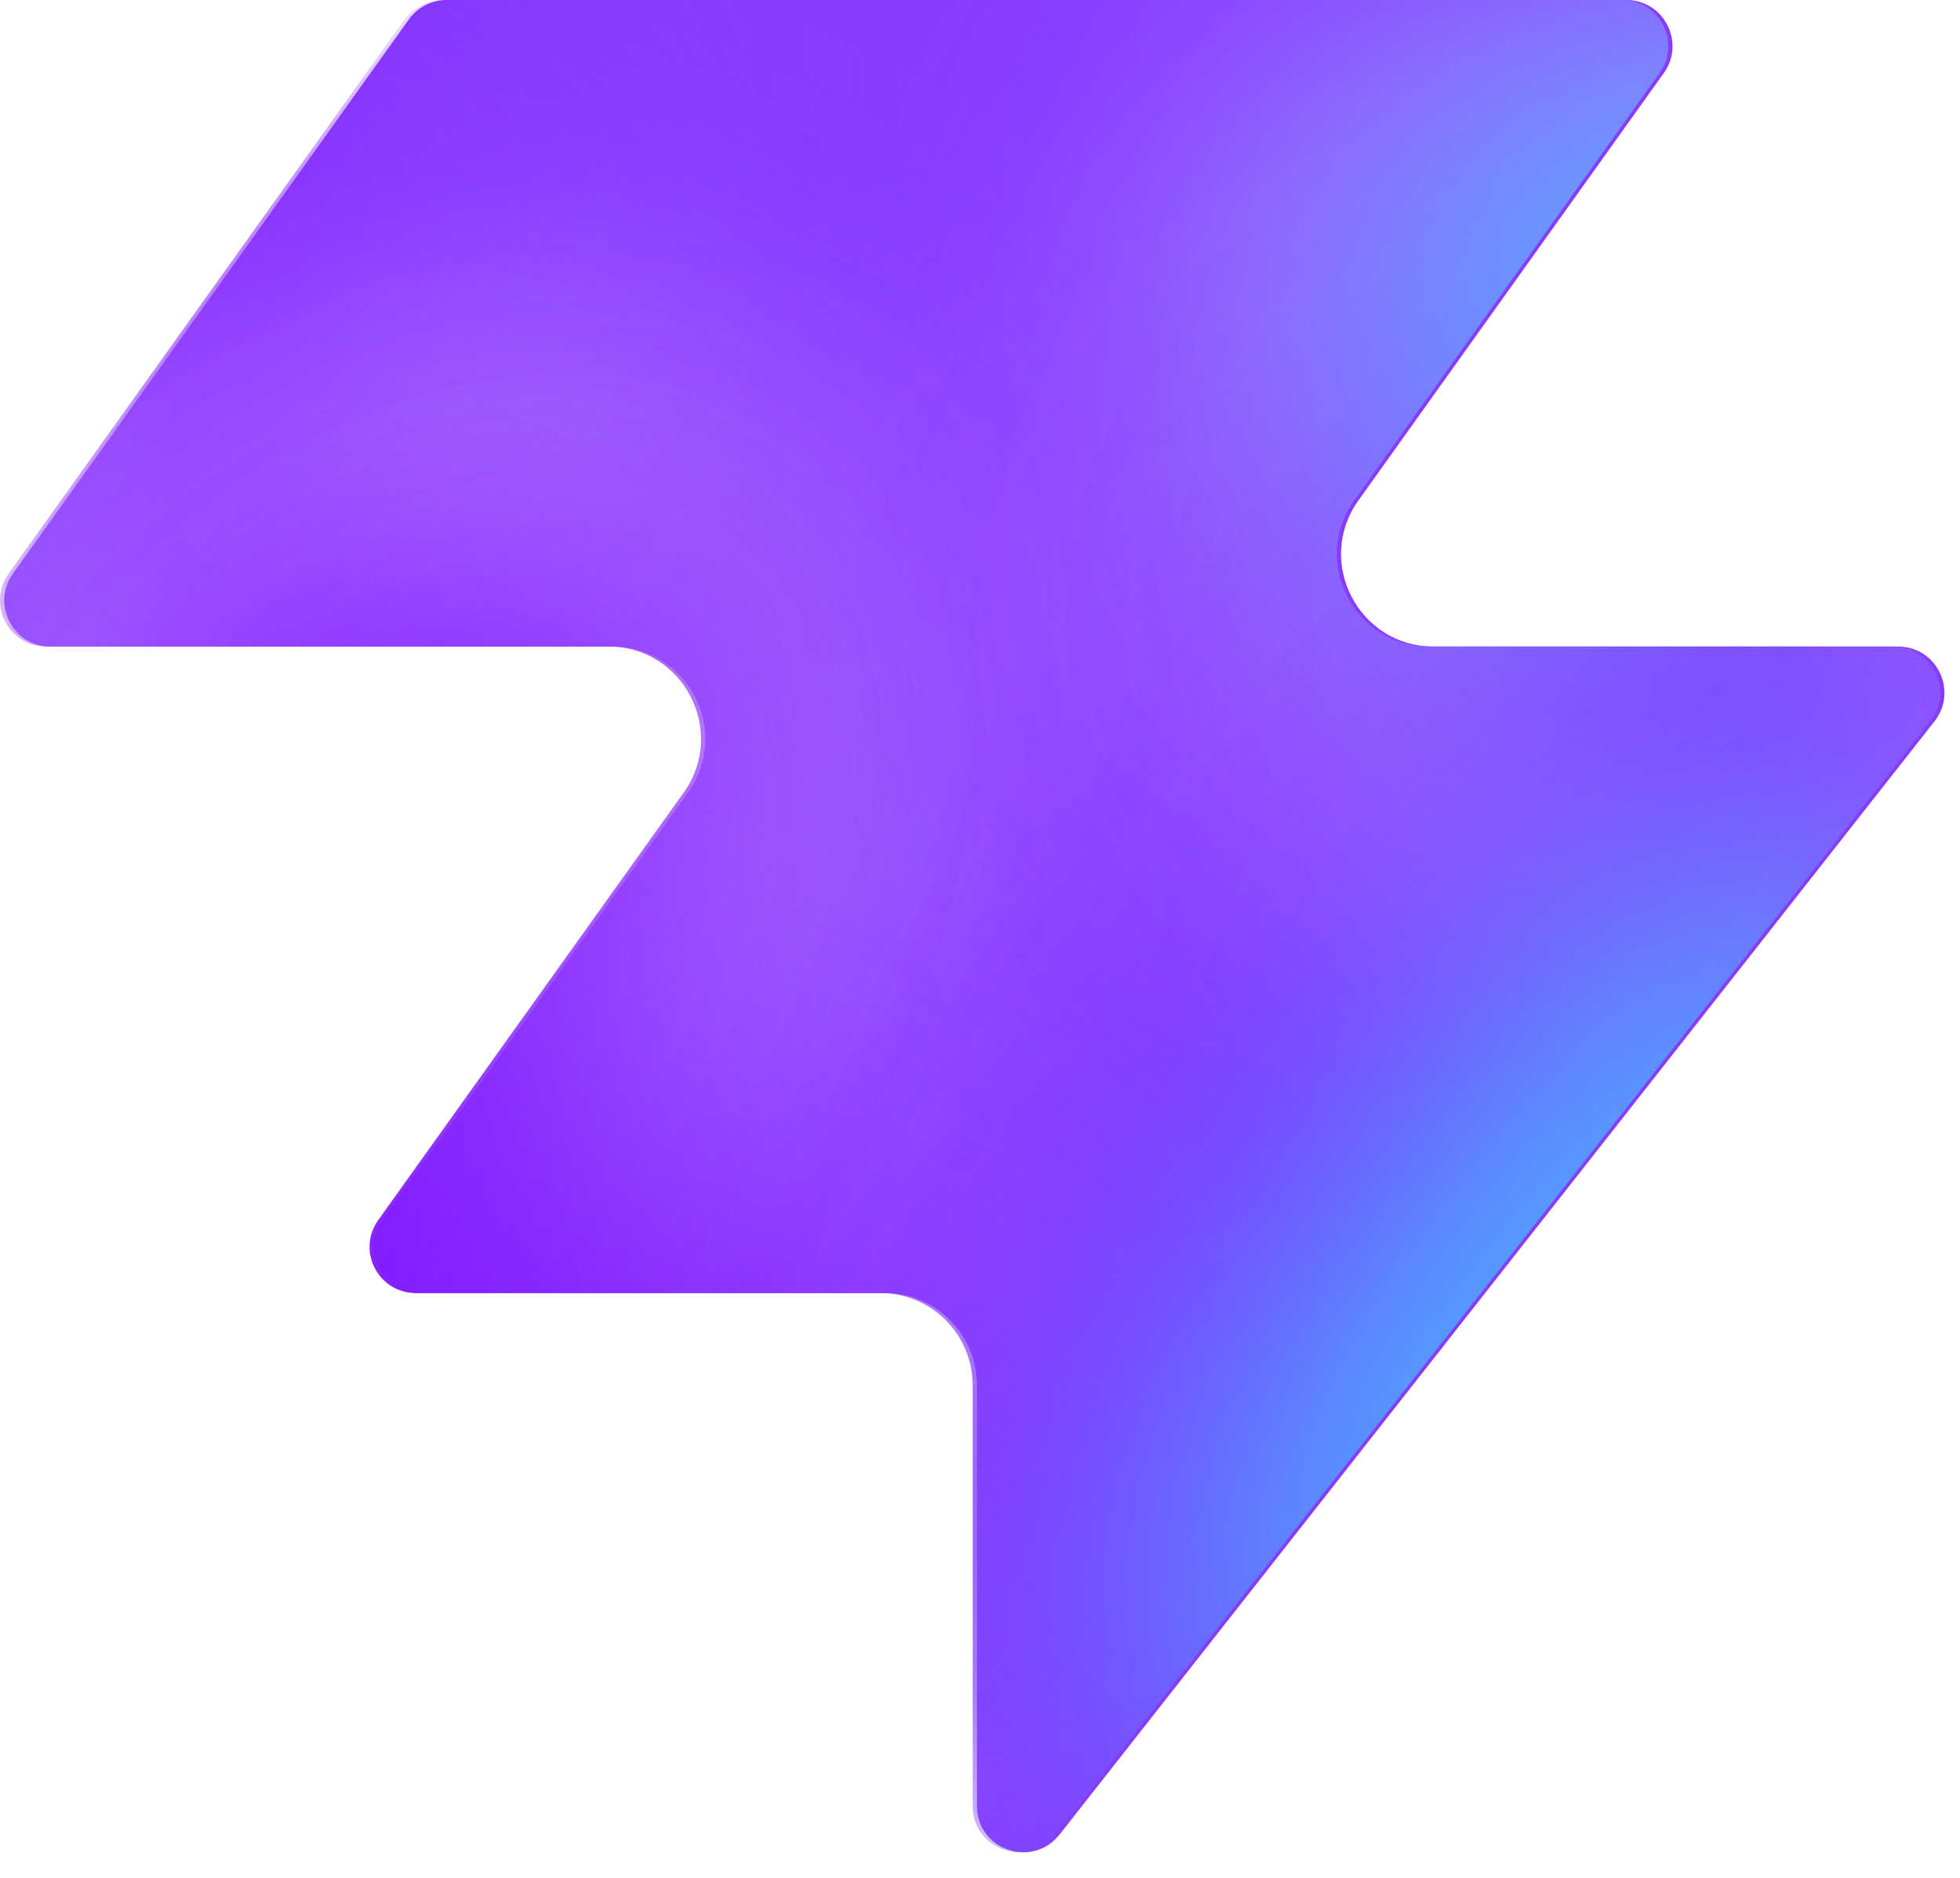
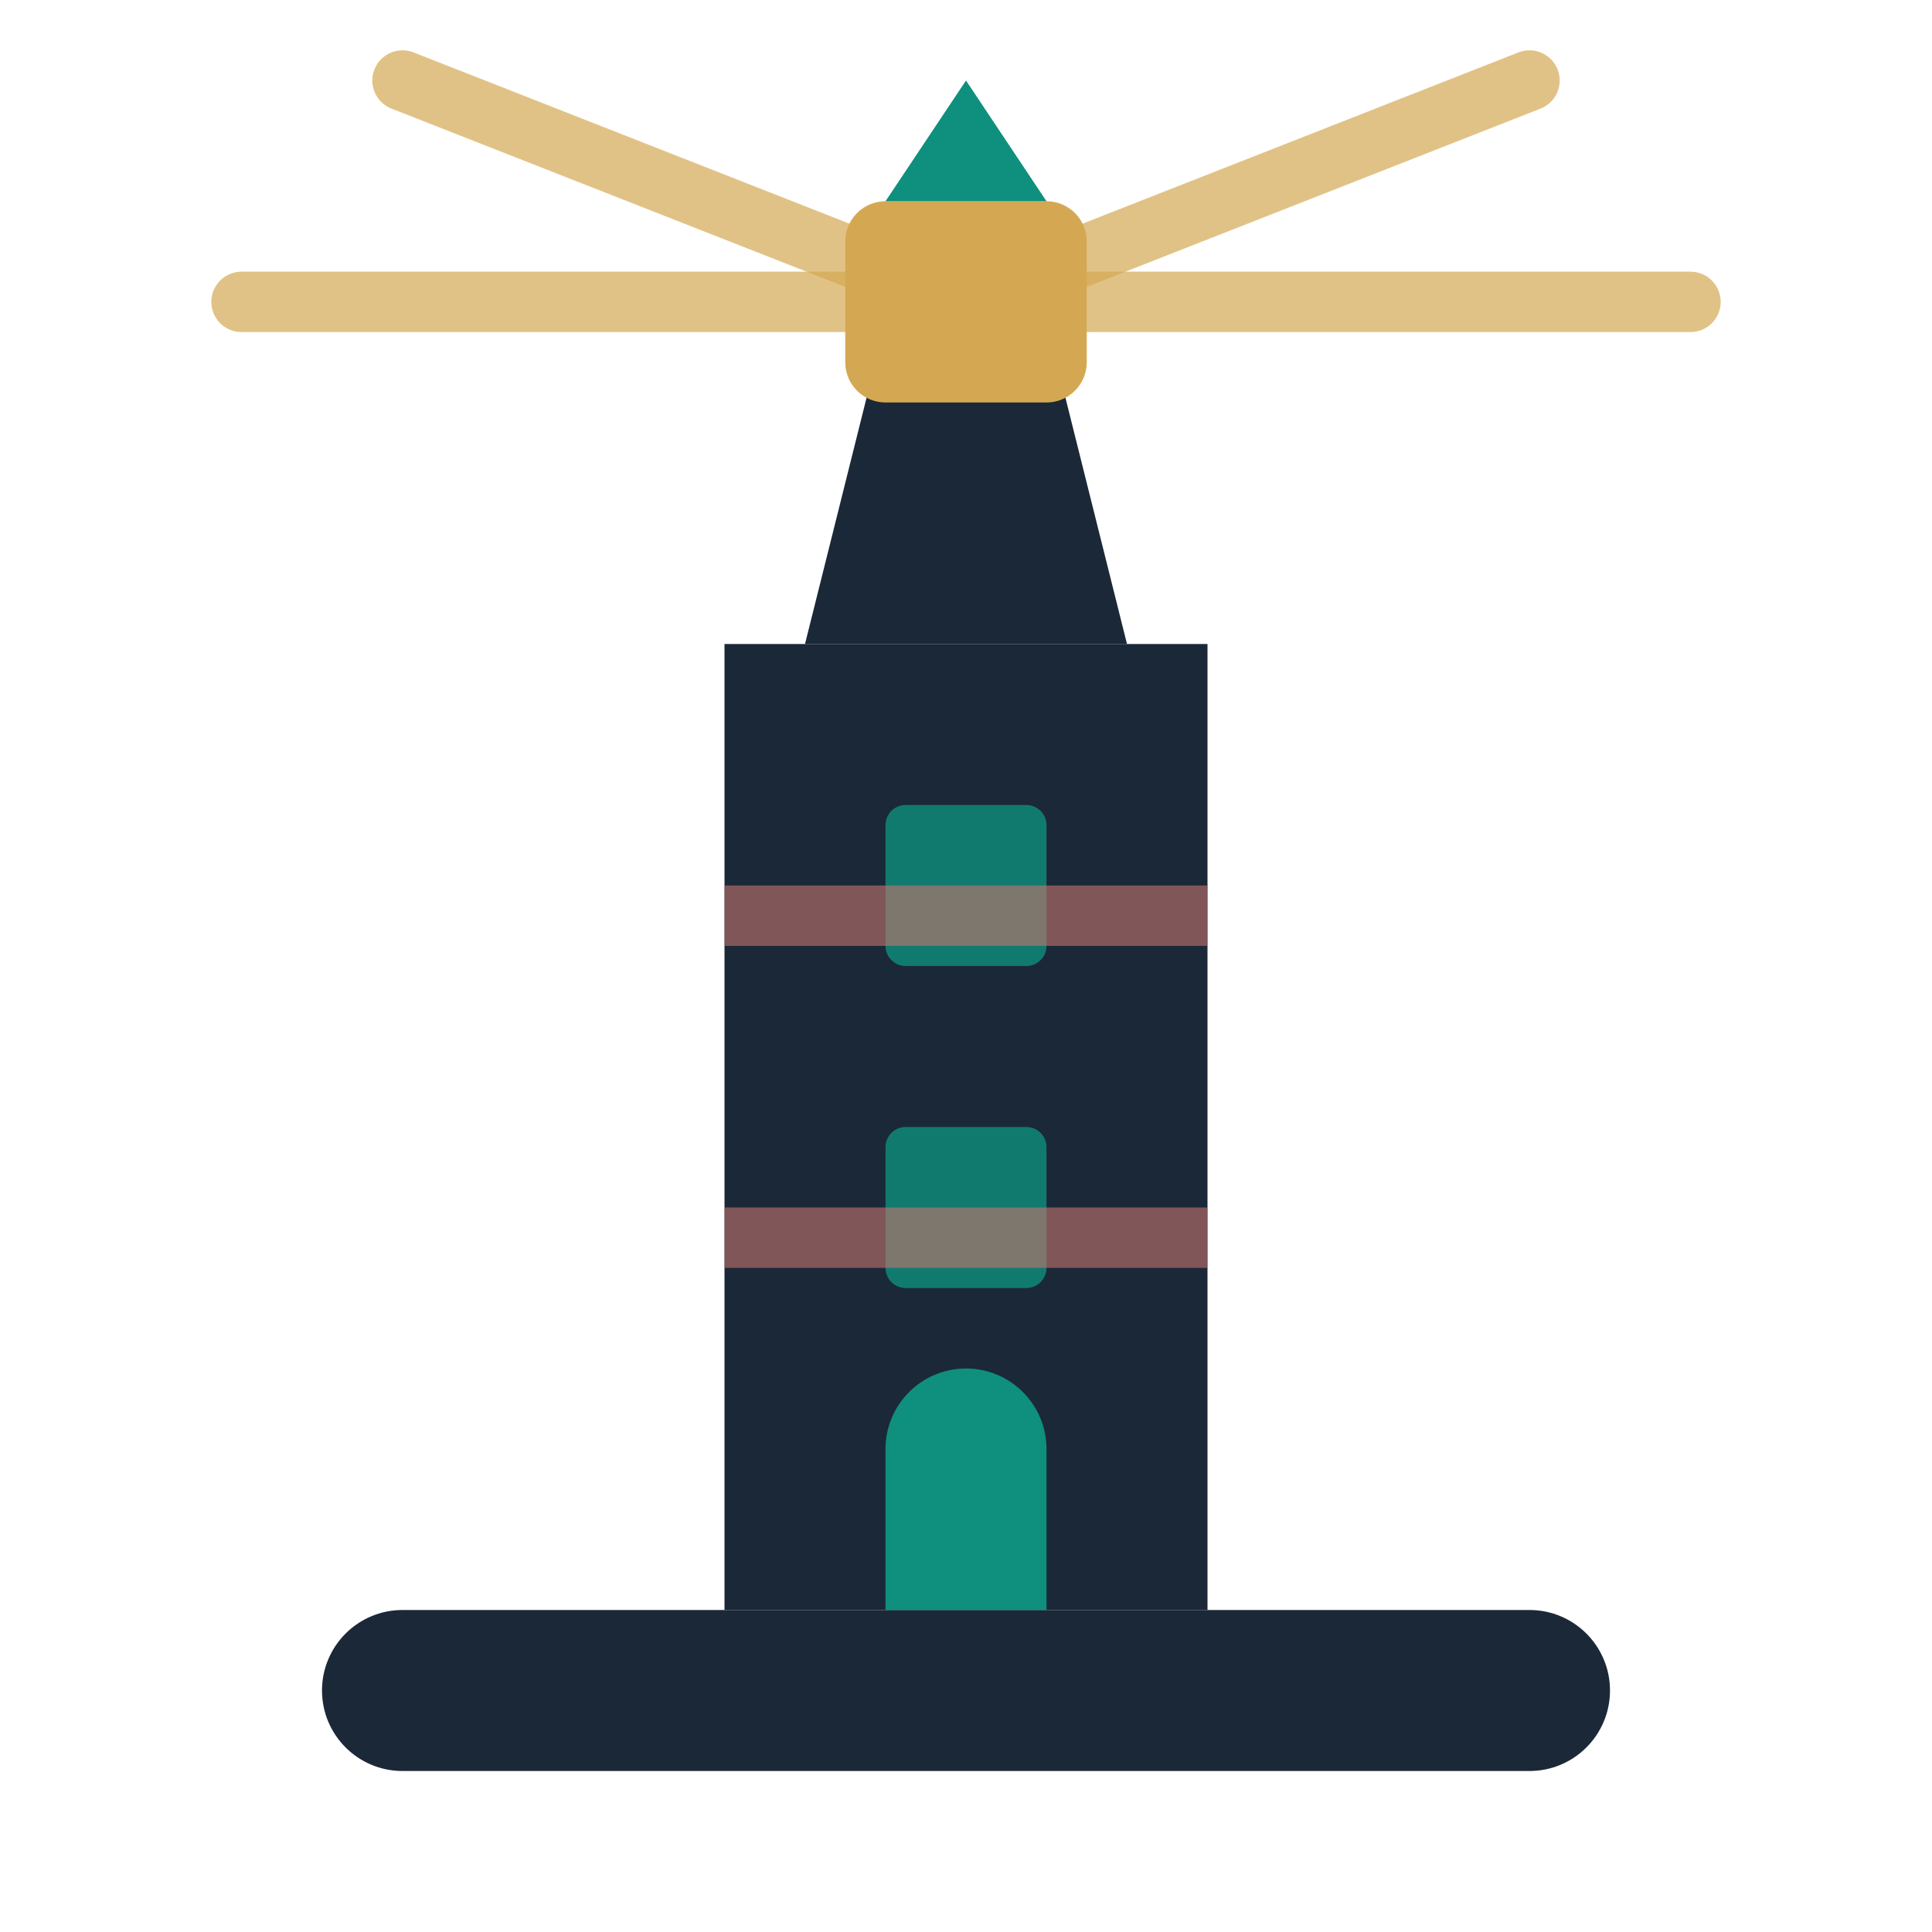
- <svg xmlns="http://www.w3.org/2000/svg" width="48" height="46" fill="none" viewBox="0 0 48 46">
-   <path fill="#863bff" d="M25.946 44.938c-.664.845-2.021.375-2.021-.698V33.937a2.26 2.26 0 0 0-2.262-2.262H10.287c-.92 0-1.456-1.04-.92-1.788l7.48-10.471c1.07-1.497 0-3.578-1.842-3.578H1.237c-.92 0-1.456-1.04-.92-1.788L10.013.474c.214-.297.556-.474.92-.474h28.894c.92 0 1.456 1.04.92 1.788l-7.48 10.471c-1.07 1.498 0 3.579 1.842 3.579h11.377c.943 0 1.473 1.088.89 1.83L25.947 44.94z" style="fill:#863bff;fill:color(display-p3 .525 .23 1);fill-opacity:1" />
-   <mask id="a" width="48" height="46" x="0" y="0" maskUnits="userSpaceOnUse" style="mask-type:alpha">
-     <path fill="#000" d="M25.842 44.938c-.664.844-2.021.375-2.021-.698V33.937a2.26 2.26 0 0 0-2.262-2.262H10.183c-.92 0-1.456-1.04-.92-1.788l7.48-10.471c1.07-1.498 0-3.579-1.842-3.579H1.133c-.92 0-1.456-1.04-.92-1.787L9.91.473c.214-.297.556-.474.92-.474h28.894c.92 0 1.456 1.04.92 1.788l-7.48 10.471c-1.07 1.498 0 3.578 1.842 3.578h11.377c.943 0 1.473 1.088.89 1.832L25.843 44.94z" style="fill:#000;fill-opacity:1" />
-   </mask>
-   <g mask="url(#a)">
-     <g filter="url(#b)">
-       <ellipse cx="5.508" cy="14.704" fill="#ede6ff" rx="5.508" ry="14.704" style="fill:#ede6ff;fill:color(display-p3 .927 .903 1);fill-opacity:1" transform="matrix(.00324 1 1 -.00324 -4.47 31.516)" />
-     </g>
-     <g filter="url(#c)">
-       <ellipse cx="10.399" cy="29.851" fill="#ede6ff" rx="10.399" ry="29.851" style="fill:#ede6ff;fill:color(display-p3 .927 .903 1);fill-opacity:1" transform="matrix(.00324 1 1 -.00324 -39.328 7.883)" />
-     </g>
-     <g filter="url(#d)">
-       <ellipse cx="5.508" cy="30.487" fill="#7e14ff" rx="5.508" ry="30.487" style="fill:#7e14ff;fill:color(display-p3 .492 .077 1);fill-opacity:1" transform="rotate(89.814 -25.913 -14.639)scale(1 -1)" />
-     </g>
-     <g filter="url(#e)">
-       <ellipse cx="5.508" cy="30.599" fill="#7e14ff" rx="5.508" ry="30.599" style="fill:#7e14ff;fill:color(display-p3 .492 .077 1);fill-opacity:1" transform="rotate(89.814 -32.644 -3.334)scale(1 -1)" />
-     </g>
-     <g filter="url(#f)">
-       <ellipse cx="5.508" cy="30.599" fill="#7e14ff" rx="5.508" ry="30.599" style="fill:#7e14ff;fill:color(display-p3 .492 .077 1);fill-opacity:1" transform="matrix(.00324 1 1 -.00324 -34.34 30.47)" />
-     </g>
-     <g filter="url(#g)">
-       <ellipse cx="14.072" cy="22.078" fill="#ede6ff" rx="14.072" ry="22.078" style="fill:#ede6ff;fill:color(display-p3 .927 .903 1);fill-opacity:1" transform="rotate(93.35 24.506 48.493)scale(-1 1)" />
-     </g>
-     <g filter="url(#h)">
-       <ellipse cx="3.47" cy="21.501" fill="#7e14ff" rx="3.47" ry="21.501" style="fill:#7e14ff;fill:color(display-p3 .492 .077 1);fill-opacity:1" transform="rotate(89.009 28.708 47.59)scale(-1 1)" />
-     </g>
-     <g filter="url(#i)">
-       <ellipse cx="3.47" cy="21.501" fill="#7e14ff" rx="3.47" ry="21.501" style="fill:#7e14ff;fill:color(display-p3 .492 .077 1);fill-opacity:1" transform="rotate(89.009 28.708 47.59)scale(-1 1)" />
-     </g>
-     <g filter="url(#j)">
-       <ellipse cx=".387" cy="8.972" fill="#7e14ff" rx="4.407" ry="29.108" style="fill:#7e14ff;fill:color(display-p3 .492 .077 1);fill-opacity:1" transform="rotate(39.51 .387 8.972)" />
-     </g>
-     <g filter="url(#k)">
-       <ellipse cx="47.523" cy="-6.092" fill="#7e14ff" rx="4.407" ry="29.108" style="fill:#7e14ff;fill:color(display-p3 .492 .077 1);fill-opacity:1" transform="rotate(37.892 47.523 -6.092)" />
-     </g>
-     <g filter="url(#l)">
-       <ellipse cx="41.412" cy="6.333" fill="#47bfff" rx="5.971" ry="9.665" style="fill:#47bfff;fill:color(display-p3 .28 .748 1);fill-opacity:1" transform="rotate(37.892 41.412 6.333)" />
-     </g>
-     <g filter="url(#m)">
-       <ellipse cx="-1.879" cy="38.332" fill="#7e14ff" rx="4.407" ry="29.108" style="fill:#7e14ff;fill:color(display-p3 .492 .077 1);fill-opacity:1" transform="rotate(37.892 -1.88 38.332)" />
-     </g>
-     <g filter="url(#n)">
-       <ellipse cx="-1.879" cy="38.332" fill="#7e14ff" rx="4.407" ry="29.108" style="fill:#7e14ff;fill:color(display-p3 .492 .077 1);fill-opacity:1" transform="rotate(37.892 -1.88 38.332)" />
-     </g>
-     <g filter="url(#o)">
-       <ellipse cx="35.651" cy="29.907" fill="#7e14ff" rx="4.407" ry="29.108" style="fill:#7e14ff;fill:color(display-p3 .492 .077 1);fill-opacity:1" transform="rotate(37.892 35.651 29.907)" />
-     </g>
-     <g filter="url(#p)">
-       <ellipse cx="38.418" cy="32.4" fill="#47bfff" rx="5.971" ry="15.297" style="fill:#47bfff;fill:color(display-p3 .28 .748 1);fill-opacity:1" transform="rotate(37.892 38.418 32.4)" />
-     </g>
-   </g>
-   <defs>
-     <filter id="b" width="60.045" height="41.654" x="-19.77" y="16.149" color-interpolation-filters="sRGB" filterUnits="userSpaceOnUse">
-       <feFlood flood-opacity="0" result="BackgroundImageFix" />
-       <feBlend in="SourceGraphic" in2="BackgroundImageFix" result="shape" />
-       <feGaussianBlur result="effect1_foregroundBlur_2002_17158" stdDeviation="7.659" />
-     </filter>
-     <filter id="c" width="90.34" height="51.437" x="-54.613" y="-7.533" color-interpolation-filters="sRGB" filterUnits="userSpaceOnUse">
-       <feFlood flood-opacity="0" result="BackgroundImageFix" />
-       <feBlend in="SourceGraphic" in2="BackgroundImageFix" result="shape" />
-       <feGaussianBlur result="effect1_foregroundBlur_2002_17158" stdDeviation="7.659" />
-     </filter>
-     <filter id="d" width="79.355" height="29.4" x="-49.64" y="2.03" color-interpolation-filters="sRGB" filterUnits="userSpaceOnUse">
-       <feFlood flood-opacity="0" result="BackgroundImageFix" />
-       <feBlend in="SourceGraphic" in2="BackgroundImageFix" result="shape" />
-       <feGaussianBlur result="effect1_foregroundBlur_2002_17158" stdDeviation="4.596" />
-     </filter>
-     <filter id="e" width="79.579" height="29.4" x="-45.045" y="20.029" color-interpolation-filters="sRGB" filterUnits="userSpaceOnUse">
-       <feFlood flood-opacity="0" result="BackgroundImageFix" />
-       <feBlend in="SourceGraphic" in2="BackgroundImageFix" result="shape" />
-       <feGaussianBlur result="effect1_foregroundBlur_2002_17158" stdDeviation="4.596" />
-     </filter>
-     <filter id="f" width="79.579" height="29.4" x="-43.513" y="21.178" color-interpolation-filters="sRGB" filterUnits="userSpaceOnUse">
-       <feFlood flood-opacity="0" result="BackgroundImageFix" />
-       <feBlend in="SourceGraphic" in2="BackgroundImageFix" result="shape" />
-       <feGaussianBlur result="effect1_foregroundBlur_2002_17158" stdDeviation="4.596" />
-     </filter>
-     <filter id="g" width="74.749" height="58.852" x="15.756" y="-17.901" color-interpolation-filters="sRGB" filterUnits="userSpaceOnUse">
-       <feFlood flood-opacity="0" result="BackgroundImageFix" />
-       <feBlend in="SourceGraphic" in2="BackgroundImageFix" result="shape" />
-       <feGaussianBlur result="effect1_foregroundBlur_2002_17158" stdDeviation="7.659" />
-     </filter>
-     <filter id="h" width="61.377" height="25.362" x="23.548" y="2.284" color-interpolation-filters="sRGB" filterUnits="userSpaceOnUse">
-       <feFlood flood-opacity="0" result="BackgroundImageFix" />
-       <feBlend in="SourceGraphic" in2="BackgroundImageFix" result="shape" />
-       <feGaussianBlur result="effect1_foregroundBlur_2002_17158" stdDeviation="4.596" />
-     </filter>
-     <filter id="i" width="61.377" height="25.362" x="23.548" y="2.284" color-interpolation-filters="sRGB" filterUnits="userSpaceOnUse">
-       <feFlood flood-opacity="0" result="BackgroundImageFix" />
-       <feBlend in="SourceGraphic" in2="BackgroundImageFix" result="shape" />
-       <feGaussianBlur result="effect1_foregroundBlur_2002_17158" stdDeviation="4.596" />
-     </filter>
-     <filter id="j" width="56.045" height="63.649" x="-27.636" y="-22.853" color-interpolation-filters="sRGB" filterUnits="userSpaceOnUse">
-       <feFlood flood-opacity="0" result="BackgroundImageFix" />
-       <feBlend in="SourceGraphic" in2="BackgroundImageFix" result="shape" />
-       <feGaussianBlur result="effect1_foregroundBlur_2002_17158" stdDeviation="4.596" />
-     </filter>
-     <filter id="k" width="54.814" height="64.646" x="20.116" y="-38.415" color-interpolation-filters="sRGB" filterUnits="userSpaceOnUse">
-       <feFlood flood-opacity="0" result="BackgroundImageFix" />
-       <feBlend in="SourceGraphic" in2="BackgroundImageFix" result="shape" />
-       <feGaussianBlur result="effect1_foregroundBlur_2002_17158" stdDeviation="4.596" />
-     </filter>
-     <filter id="l" width="33.541" height="35.313" x="24.641" y="-11.323" color-interpolation-filters="sRGB" filterUnits="userSpaceOnUse">
-       <feFlood flood-opacity="0" result="BackgroundImageFix" />
-       <feBlend in="SourceGraphic" in2="BackgroundImageFix" result="shape" />
-       <feGaussianBlur result="effect1_foregroundBlur_2002_17158" stdDeviation="4.596" />
-     </filter>
-     <filter id="m" width="54.814" height="64.646" x="-29.286" y="6.009" color-interpolation-filters="sRGB" filterUnits="userSpaceOnUse">
-       <feFlood flood-opacity="0" result="BackgroundImageFix" />
-       <feBlend in="SourceGraphic" in2="BackgroundImageFix" result="shape" />
-       <feGaussianBlur result="effect1_foregroundBlur_2002_17158" stdDeviation="4.596" />
-     </filter>
-     <filter id="n" width="54.814" height="64.646" x="-29.286" y="6.009" color-interpolation-filters="sRGB" filterUnits="userSpaceOnUse">
-       <feFlood flood-opacity="0" result="BackgroundImageFix" />
-       <feBlend in="SourceGraphic" in2="BackgroundImageFix" result="shape" />
-       <feGaussianBlur result="effect1_foregroundBlur_2002_17158" stdDeviation="4.596" />
-     </filter>
-     <filter id="o" width="54.814" height="64.646" x="8.244" y="-2.416" color-interpolation-filters="sRGB" filterUnits="userSpaceOnUse">
-       <feFlood flood-opacity="0" result="BackgroundImageFix" />
-       <feBlend in="SourceGraphic" in2="BackgroundImageFix" result="shape" />
-       <feGaussianBlur result="effect1_foregroundBlur_2002_17158" stdDeviation="4.596" />
-     </filter>
-     <filter id="p" width="39.409" height="43.623" x="18.713" y="10.588" color-interpolation-filters="sRGB" filterUnits="userSpaceOnUse">
-       <feFlood flood-opacity="0" result="BackgroundImageFix" />
-       <feBlend in="SourceGraphic" in2="BackgroundImageFix" result="shape" />
-       <feGaussianBlur result="effect1_foregroundBlur_2002_17158" stdDeviation="4.596" />
-     </filter>
-   </defs>
+ <svg xmlns="http://www.w3.org/2000/svg" width="48" height="48" viewBox="0 0 48 48" fill="none">
+   <rect x="8" y="40" width="32" height="4" rx="2" fill="#1B2838" />
+   <path d="M18 40V16h12v24H18z" fill="#1B2838" />
+   <path d="M20 16L22 8h4l2 8H20z" fill="#1B2838" />
+   <rect x="21" y="5" width="6" height="5" rx="1" fill="#D4A853" />
+   <path d="M24 7.5L10 2" stroke="#D4A853" stroke-width="1.5" stroke-linecap="round" opacity="0.7" />
+   <path d="M24 7.5L38 2" stroke="#D4A853" stroke-width="1.5" stroke-linecap="round" opacity="0.7" />
+   <path d="M24 7.5L6 7.5" stroke="#D4A853" stroke-width="1.5" stroke-linecap="round" opacity="0.7" />
+   <path d="M24 7.5L42 7.5" stroke="#D4A853" stroke-width="1.5" stroke-linecap="round" opacity="0.7" />
+   <path d="M22 5L24 2l2 3H22z" fill="#0F8F7D" />
+   <rect x="22" y="20" width="4" height="4" rx="0.5" fill="#0F8F7D" opacity="0.8" />
+   <rect x="22" y="28" width="4" height="4" rx="0.5" fill="#0F8F7D" opacity="0.8" />
+   <path d="M22 40v-4a2 2 0 0 1 4 0v4H22z" fill="#0F8F7D" />
+   <rect x="18" y="22" width="12" height="1.5" fill="#C4756E" opacity="0.6" />
+   <rect x="18" y="30" width="12" height="1.5" fill="#C4756E" opacity="0.6" />
</svg>
